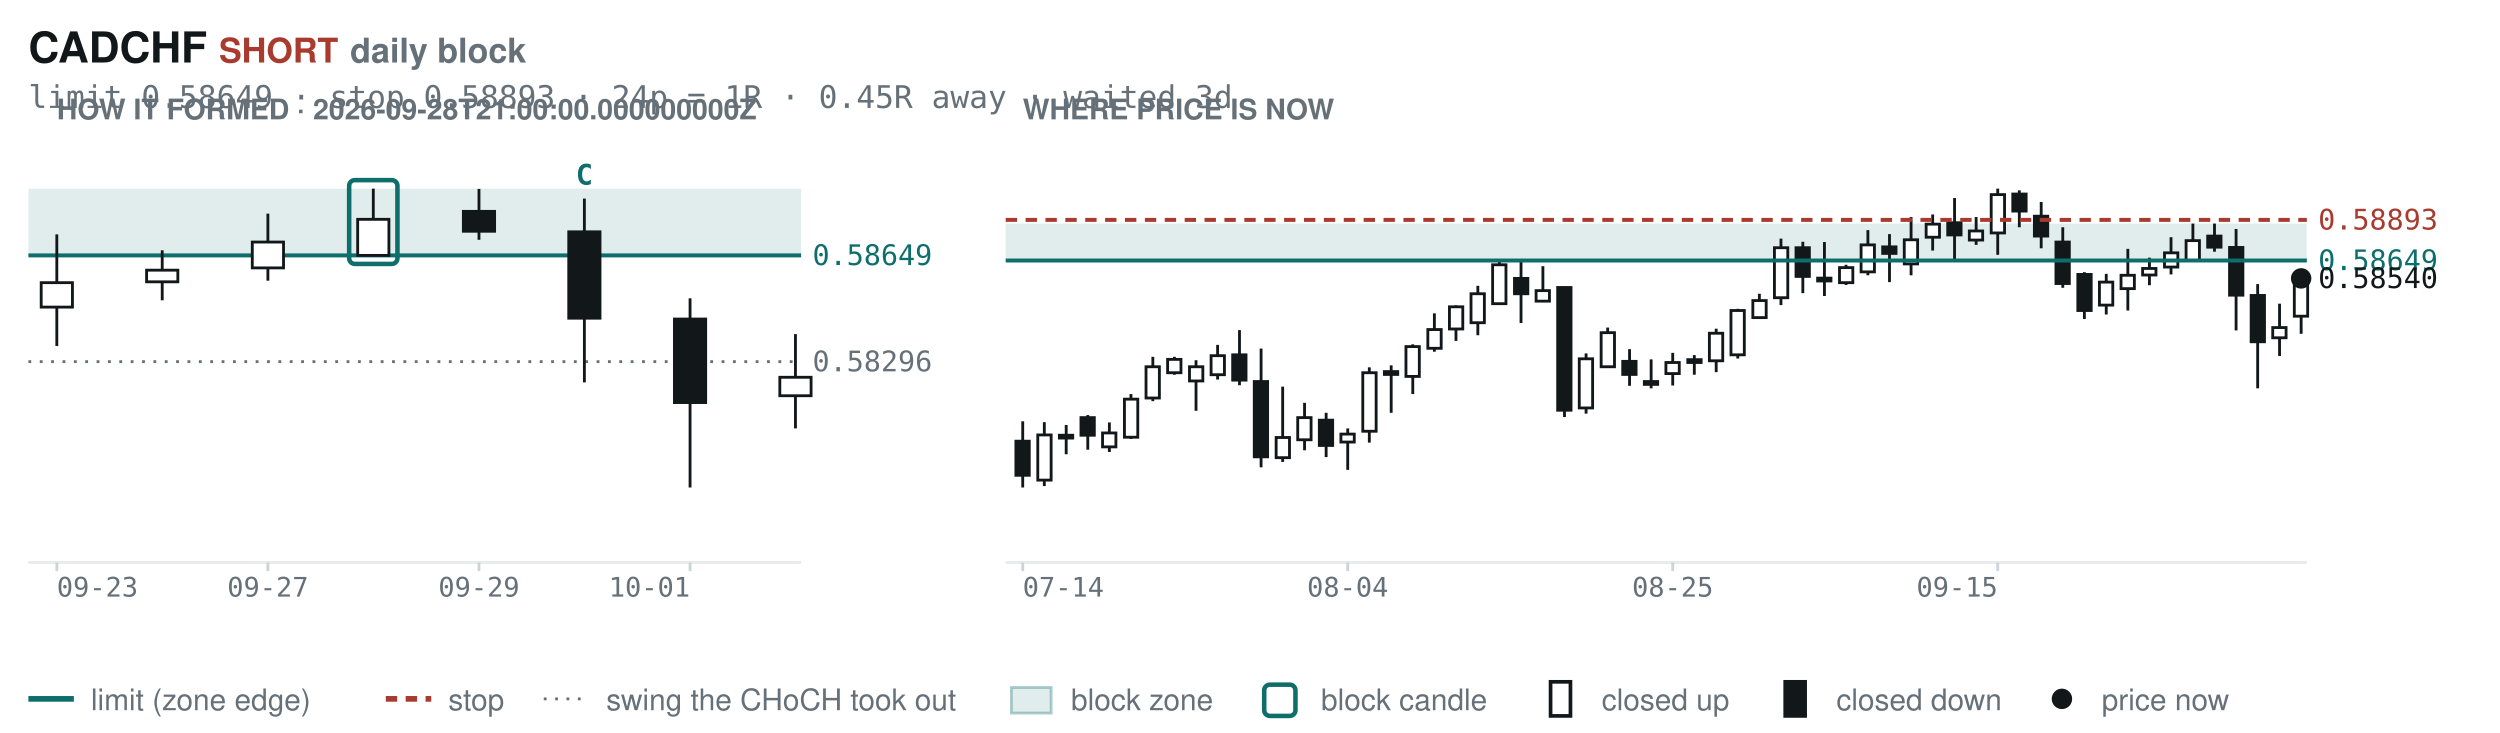
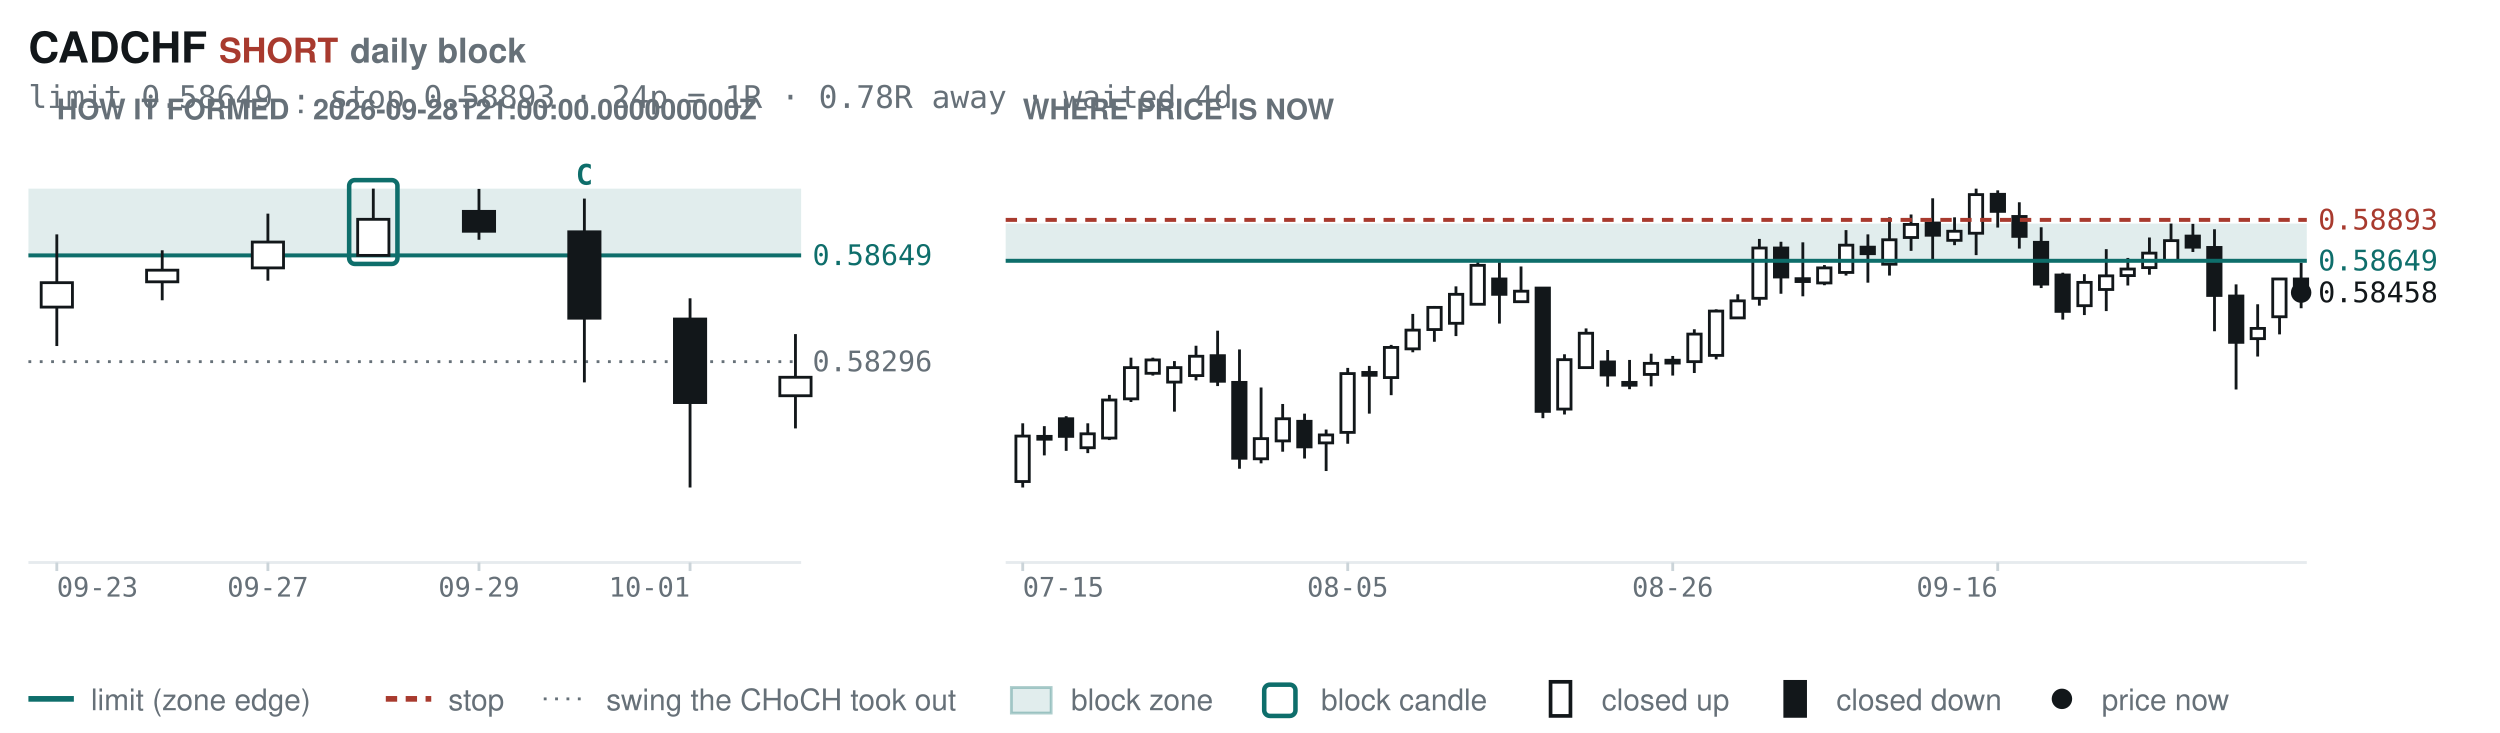
<svg xmlns="http://www.w3.org/2000/svg" viewBox="0 0 880 258" width="880" height="258" role="img" aria-label="CADCHF short order block: the candles that formed it, and where price is now">
  <rect width="880" height="258" fill="#FFFFFF" />
  <text x="10" y="22" fill="#12171A" font-family="system-ui,-apple-system,Segoe UI,Helvetica,Arial,sans-serif" font-size="15" font-weight="700">CADCHF <tspan fill="#A83A2E" font-size="12">SHORT</tspan>
    <tspan fill="#667078" font-size="12">daily block</tspan>
  </text>
-   <text x="10" y="38" fill="#667078" font-family="ui-monospace,SFMono-Regular,Menlo,Consolas,monospace" font-size="11">limit 0.58649 · stop 0.58893 · 24p = 1R · 0.45R away · waited 3d</text>
+   <text x="10" y="38" fill="#667078" font-family="ui-monospace,SFMono-Regular,Menlo,Consolas,monospace" font-size="11">limit 0.58649 · stop 0.58893 · 24p = 1R · 0.78R away · waited 4d</text>
  <text x="20" y="42" fill="#667078" font-family="system-ui,-apple-system,Segoe UI,Helvetica,Arial,sans-serif" font-size="10" font-weight="600">HOW IT FORMED · 2026-09-28T21:00:00.000000000Z</text>
  <text x="360" y="42" fill="#667078" font-family="system-ui,-apple-system,Segoe UI,Helvetica,Arial,sans-serif" font-size="10" font-weight="600">WHERE PRICE IS NOW</text>
  <rect x="10.0" y="66.4" width="272.0" height="23.5" fill="#0E6E6B1F" />
  <line x1="10.0" y1="127.3" x2="282.0" y2="127.3" stroke="#667078" stroke-width="1" stroke-dasharray="1 3" />
  <line x1="10.0" y1="89.9" x2="282.0" y2="89.9" stroke="#0E6E6B" stroke-width="1.4" />
  <line x1="20.0" y1="82.5" x2="20.0" y2="121.8" stroke="#12171A" stroke-width="1" />
  <rect x="14.5" y="99.5" width="11.0" height="8.6" fill="#FFFFFF" stroke="#12171A" stroke-width="1" />
  <line x1="57.1" y1="88.1" x2="57.1" y2="105.7" stroke="#12171A" stroke-width="1" />
  <rect x="51.6" y="95.1" width="11.0" height="4.1" fill="#FFFFFF" stroke="#12171A" stroke-width="1" />
  <line x1="94.3" y1="75.2" x2="94.3" y2="98.8" stroke="#12171A" stroke-width="1" />
  <rect x="88.8" y="85.2" width="11.0" height="9.1" fill="#FFFFFF" stroke="#12171A" stroke-width="1" />
  <line x1="131.4" y1="66.4" x2="131.4" y2="89.9" stroke="#12171A" stroke-width="1" />
  <rect x="125.9" y="77.2" width="11.0" height="12.7" fill="#FFFFFF" stroke="#12171A" stroke-width="1" />
  <line x1="168.6" y1="66.5" x2="168.6" y2="84.4" stroke="#12171A" stroke-width="1" />
  <rect x="163.1" y="74.4" width="11.0" height="7.0" fill="#12171A" stroke="#12171A" stroke-width="1" />
  <line x1="205.7" y1="69.9" x2="205.7" y2="134.6" stroke="#12171A" stroke-width="1" />
  <rect x="200.2" y="81.6" width="11.0" height="30.4" fill="#12171A" stroke="#12171A" stroke-width="1" />
  <line x1="242.9" y1="105.0" x2="242.9" y2="171.6" stroke="#12171A" stroke-width="1" />
  <rect x="237.4" y="112.3" width="11.0" height="29.4" fill="#12171A" stroke="#12171A" stroke-width="1" />
  <line x1="280.0" y1="117.6" x2="280.0" y2="150.8" stroke="#12171A" stroke-width="1" />
  <rect x="274.5" y="132.8" width="11.0" height="6.5" fill="#FFFFFF" stroke="#12171A" stroke-width="1" />
  <rect x="122.9" y="63.4" width="17.0" height="29.5" fill="none" stroke="#0E6E6B" stroke-width="1.6" rx="2" />
  <text x="205.7" y="65" fill="#0E6E6B" text-anchor="middle" font-family="ui-monospace,SFMono-Regular,Menlo,Consolas,monospace" font-size="10" font-weight="700">C</text>
  <line x1="10.0" y1="198.0" x2="282.0" y2="198.0" stroke="#E6EBEE" stroke-width="1" />
  <line x1="20.0" y1="198.0" x2="20.0" y2="201.0" stroke="#CBD4D9" stroke-width="1" />
  <text x="20.0" y="210.0" fill="#667078" text-anchor="start" font-family="ui-monospace,SFMono-Regular,Menlo,Consolas,monospace" font-size="9.5">09-23</text>
  <line x1="94.3" y1="198.0" x2="94.3" y2="201.0" stroke="#CBD4D9" stroke-width="1" />
  <text x="94.3" y="210.0" fill="#667078" text-anchor="middle" font-family="ui-monospace,SFMono-Regular,Menlo,Consolas,monospace" font-size="9.5">09-27</text>
  <line x1="168.6" y1="198.0" x2="168.6" y2="201.0" stroke="#CBD4D9" stroke-width="1" />
  <text x="168.6" y="210.0" fill="#667078" text-anchor="middle" font-family="ui-monospace,SFMono-Regular,Menlo,Consolas,monospace" font-size="9.5">09-29</text>
  <line x1="242.9" y1="198.0" x2="242.9" y2="201.0" stroke="#CBD4D9" stroke-width="1" />
  <text x="242.9" y="210.0" fill="#667078" text-anchor="end" font-family="ui-monospace,SFMono-Regular,Menlo,Consolas,monospace" font-size="9.5">10-01</text>
  <text x="286.0" y="93.3" fill="#0E6E6B" font-family="ui-monospace,SFMono-Regular,Menlo,Consolas,monospace" font-size="10">0.58649</text>
  <text x="286.0" y="130.7" fill="#667078" font-family="ui-monospace,SFMono-Regular,Menlo,Consolas,monospace" font-size="10">0.58296</text>
  <rect x="354.0" y="78.7" width="458.0" height="13.0" fill="#0E6E6B1F" />
-   <line x1="360.0" y1="148.3" x2="360.0" y2="171.6" stroke="#12171A" stroke-width="1" />
-   <rect x="357.6" y="155.3" width="4.7" height="12.0" fill="#12171A" stroke="#12171A" stroke-width="1" />
-   <line x1="367.6" y1="148.6" x2="367.6" y2="171.1" stroke="#12171A" stroke-width="1" />
-   <rect x="365.3" y="153.1" width="4.7" height="15.9" fill="#FFFFFF" stroke="#12171A" stroke-width="1" />
-   <line x1="375.3" y1="149.6" x2="375.3" y2="159.9" stroke="#12171A" stroke-width="1" />
-   <rect x="372.9" y="153.2" width="4.7" height="1.0" fill="#FFFFFF" stroke="#12171A" stroke-width="1" />
-   <line x1="382.9" y1="146.1" x2="382.9" y2="158.3" stroke="#12171A" stroke-width="1" />
-   <rect x="380.5" y="147.0" width="4.7" height="6.2" fill="#12171A" stroke="#12171A" stroke-width="1" />
-   <line x1="390.5" y1="148.7" x2="390.5" y2="159.1" stroke="#12171A" stroke-width="1" />
-   <rect x="388.1" y="152.4" width="4.7" height="4.9" fill="#FFFFFF" stroke="#12171A" stroke-width="1" />
-   <line x1="398.1" y1="138.7" x2="398.1" y2="154.5" stroke="#12171A" stroke-width="1" />
-   <rect x="395.8" y="140.5" width="4.7" height="13.4" fill="#FFFFFF" stroke="#12171A" stroke-width="1" />
-   <line x1="405.8" y1="125.6" x2="405.8" y2="141.2" stroke="#12171A" stroke-width="1" />
-   <rect x="403.4" y="129.1" width="4.7" height="11.0" fill="#FFFFFF" stroke="#12171A" stroke-width="1" />
-   <line x1="413.4" y1="125.6" x2="413.4" y2="131.9" stroke="#12171A" stroke-width="1" />
-   <rect x="411.0" y="126.5" width="4.7" height="4.7" fill="#FFFFFF" stroke="#12171A" stroke-width="1" />
-   <line x1="421.0" y1="126.8" x2="421.0" y2="144.6" stroke="#12171A" stroke-width="1" />
-   <rect x="418.7" y="129.1" width="4.7" height="5.0" fill="#FFFFFF" stroke="#12171A" stroke-width="1" />
-   <line x1="428.6" y1="121.4" x2="428.6" y2="133.6" stroke="#12171A" stroke-width="1" />
-   <rect x="426.3" y="125.2" width="4.7" height="6.7" fill="#FFFFFF" stroke="#12171A" stroke-width="1" />
-   <line x1="436.3" y1="116.2" x2="436.3" y2="135.6" stroke="#12171A" stroke-width="1" />
-   <rect x="433.9" y="124.9" width="4.7" height="8.9" fill="#12171A" stroke="#12171A" stroke-width="1" />
-   <line x1="443.9" y1="122.7" x2="443.9" y2="164.5" stroke="#12171A" stroke-width="1" />
-   <rect x="441.5" y="134.3" width="4.7" height="26.5" fill="#12171A" stroke="#12171A" stroke-width="1" />
-   <line x1="451.5" y1="136.1" x2="451.5" y2="162.6" stroke="#12171A" stroke-width="1" />
-   <rect x="449.2" y="154.0" width="4.7" height="7.1" fill="#FFFFFF" stroke="#12171A" stroke-width="1" />
-   <line x1="459.2" y1="141.8" x2="459.2" y2="158.5" stroke="#12171A" stroke-width="1" />
-   <rect x="456.8" y="147.0" width="4.7" height="7.8" fill="#FFFFFF" stroke="#12171A" stroke-width="1" />
-   <line x1="466.8" y1="145.3" x2="466.8" y2="160.9" stroke="#12171A" stroke-width="1" />
-   <rect x="464.4" y="147.9" width="4.7" height="8.9" fill="#12171A" stroke="#12171A" stroke-width="1" />
-   <line x1="474.4" y1="150.8" x2="474.4" y2="165.4" stroke="#12171A" stroke-width="1" />
-   <rect x="472.0" y="152.8" width="4.7" height="2.8" fill="#FFFFFF" stroke="#12171A" stroke-width="1" />
-   <line x1="482.0" y1="129.3" x2="482.0" y2="155.8" stroke="#12171A" stroke-width="1" />
-   <rect x="479.7" y="131.2" width="4.7" height="20.6" fill="#FFFFFF" stroke="#12171A" stroke-width="1" />
-   <line x1="489.7" y1="128.6" x2="489.7" y2="145.3" stroke="#12171A" stroke-width="1" />
-   <rect x="487.3" y="130.8" width="4.7" height="1.0" fill="#12171A" stroke="#12171A" stroke-width="1" />
-   <line x1="497.3" y1="121.2" x2="497.3" y2="138.7" stroke="#12171A" stroke-width="1" />
-   <rect x="494.9" y="122.0" width="4.7" height="10.5" fill="#FFFFFF" stroke="#12171A" stroke-width="1" />
-   <line x1="504.9" y1="110.3" x2="504.9" y2="123.8" stroke="#12171A" stroke-width="1" />
-   <rect x="502.6" y="116.0" width="4.7" height="6.6" fill="#FFFFFF" stroke="#12171A" stroke-width="1" />
-   <line x1="512.5" y1="107.5" x2="512.5" y2="120.0" stroke="#12171A" stroke-width="1" />
-   <rect x="510.2" y="108.0" width="4.7" height="7.8" fill="#FFFFFF" stroke="#12171A" stroke-width="1" />
-   <line x1="520.2" y1="100.6" x2="520.2" y2="118.0" stroke="#12171A" stroke-width="1" />
-   <rect x="517.8" y="103.4" width="4.7" height="10.2" fill="#FFFFFF" stroke="#12171A" stroke-width="1" />
-   <line x1="527.8" y1="91.9" x2="527.8" y2="106.9" stroke="#12171A" stroke-width="1" />
-   <rect x="525.4" y="93.2" width="4.7" height="13.7" fill="#FFFFFF" stroke="#12171A" stroke-width="1" />
-   <line x1="535.4" y1="92.2" x2="535.4" y2="113.7" stroke="#12171A" stroke-width="1" />
-   <rect x="533.1" y="98.0" width="4.7" height="5.4" fill="#12171A" stroke="#12171A" stroke-width="1" />
-   <line x1="543.1" y1="93.7" x2="543.1" y2="106.2" stroke="#12171A" stroke-width="1" />
-   <rect x="540.7" y="102.3" width="4.7" height="3.7" fill="#FFFFFF" stroke="#12171A" stroke-width="1" />
-   <line x1="550.7" y1="101.0" x2="550.7" y2="146.8" stroke="#12171A" stroke-width="1" />
-   <rect x="548.3" y="101.2" width="4.7" height="43.2" fill="#12171A" stroke="#12171A" stroke-width="1" />
-   <line x1="558.3" y1="124.4" x2="558.3" y2="145.6" stroke="#12171A" stroke-width="1" />
-   <rect x="555.9" y="126.3" width="4.7" height="17.3" fill="#FFFFFF" stroke="#12171A" stroke-width="1" />
-   <line x1="565.9" y1="115.3" x2="565.9" y2="129.1" stroke="#12171A" stroke-width="1" />
-   <rect x="563.6" y="117.1" width="4.7" height="12.0" fill="#FFFFFF" stroke="#12171A" stroke-width="1" />
-   <line x1="573.6" y1="122.9" x2="573.6" y2="135.8" stroke="#12171A" stroke-width="1" />
-   <rect x="571.2" y="127.2" width="4.7" height="4.6" fill="#12171A" stroke="#12171A" stroke-width="1" />
-   <line x1="581.2" y1="126.5" x2="581.2" y2="136.7" stroke="#12171A" stroke-width="1" />
-   <rect x="578.8" y="134.3" width="4.7" height="1.0" fill="#12171A" stroke="#12171A" stroke-width="1" />
-   <line x1="588.8" y1="124.2" x2="588.8" y2="135.7" stroke="#12171A" stroke-width="1" />
-   <rect x="586.4" y="127.6" width="4.7" height="3.9" fill="#FFFFFF" stroke="#12171A" stroke-width="1" />
-   <line x1="596.4" y1="125.0" x2="596.4" y2="131.9" stroke="#12171A" stroke-width="1" />
-   <rect x="594.1" y="126.6" width="4.7" height="1.0" fill="#12171A" stroke="#12171A" stroke-width="1" />
-   <line x1="604.1" y1="115.7" x2="604.1" y2="131.0" stroke="#12171A" stroke-width="1" />
-   <rect x="601.7" y="117.3" width="4.7" height="9.7" fill="#FFFFFF" stroke="#12171A" stroke-width="1" />
-   <line x1="611.7" y1="108.7" x2="611.7" y2="126.2" stroke="#12171A" stroke-width="1" />
-   <rect x="609.3" y="109.3" width="4.7" height="15.6" fill="#FFFFFF" stroke="#12171A" stroke-width="1" />
-   <line x1="619.3" y1="103.4" x2="619.3" y2="112.0" stroke="#12171A" stroke-width="1" />
-   <rect x="617.0" y="105.8" width="4.7" height="6.0" fill="#FFFFFF" stroke="#12171A" stroke-width="1" />
-   <line x1="626.9" y1="84.0" x2="626.9" y2="107.4" stroke="#12171A" stroke-width="1" />
-   <rect x="624.6" y="87.2" width="4.7" height="17.6" fill="#FFFFFF" stroke="#12171A" stroke-width="1" />
-   <line x1="634.6" y1="85.1" x2="634.6" y2="103.2" stroke="#12171A" stroke-width="1" />
-   <rect x="632.2" y="87.2" width="4.7" height="10.1" fill="#12171A" stroke="#12171A" stroke-width="1" />
-   <line x1="642.2" y1="85.2" x2="642.2" y2="104.2" stroke="#12171A" stroke-width="1" />
-   <rect x="639.8" y="97.9" width="4.7" height="1.0" fill="#FFFFFF" stroke="#12171A" stroke-width="1" />
-   <line x1="649.8" y1="93.2" x2="649.8" y2="100.3" stroke="#12171A" stroke-width="1" />
-   <rect x="647.5" y="94.2" width="4.7" height="5.3" fill="#FFFFFF" stroke="#12171A" stroke-width="1" />
-   <line x1="657.5" y1="81.0" x2="657.5" y2="96.9" stroke="#12171A" stroke-width="1" />
-   <rect x="655.1" y="86.2" width="4.7" height="9.5" fill="#FFFFFF" stroke="#12171A" stroke-width="1" />
-   <line x1="665.1" y1="82.4" x2="665.1" y2="99.3" stroke="#12171A" stroke-width="1" />
-   <rect x="662.7" y="86.9" width="4.7" height="2.3" fill="#12171A" stroke="#12171A" stroke-width="1" />
-   <line x1="672.7" y1="76.4" x2="672.7" y2="96.9" stroke="#12171A" stroke-width="1" />
-   <rect x="670.3" y="84.4" width="4.7" height="8.5" fill="#FFFFFF" stroke="#12171A" stroke-width="1" />
-   <line x1="680.3" y1="75.5" x2="680.3" y2="88.2" stroke="#12171A" stroke-width="1" />
-   <rect x="678.0" y="78.9" width="4.7" height="4.6" fill="#FFFFFF" stroke="#12171A" stroke-width="1" />
-   <line x1="688.0" y1="69.7" x2="688.0" y2="91.9" stroke="#12171A" stroke-width="1" />
-   <rect x="685.6" y="78.4" width="4.7" height="4.3" fill="#12171A" stroke="#12171A" stroke-width="1" />
-   <line x1="695.6" y1="76.4" x2="695.6" y2="86.2" stroke="#12171A" stroke-width="1" />
-   <rect x="693.2" y="81.3" width="4.7" height="3.2" fill="#FFFFFF" stroke="#12171A" stroke-width="1" />
-   <line x1="703.2" y1="66.4" x2="703.2" y2="89.7" stroke="#12171A" stroke-width="1" />
-   <rect x="700.9" y="68.5" width="4.7" height="13.5" fill="#FFFFFF" stroke="#12171A" stroke-width="1" />
-   <line x1="710.8" y1="67.0" x2="710.8" y2="80.0" stroke="#12171A" stroke-width="1" />
-   <rect x="708.5" y="68.3" width="4.7" height="6.0" fill="#12171A" stroke="#12171A" stroke-width="1" />
-   <line x1="718.5" y1="71.1" x2="718.5" y2="87.4" stroke="#12171A" stroke-width="1" />
-   <rect x="716.1" y="76.1" width="4.7" height="7.0" fill="#12171A" stroke="#12171A" stroke-width="1" />
-   <line x1="726.1" y1="80.0" x2="726.1" y2="101.3" stroke="#12171A" stroke-width="1" />
-   <rect x="723.7" y="85.2" width="4.7" height="14.6" fill="#12171A" stroke="#12171A" stroke-width="1" />
-   <line x1="733.7" y1="95.8" x2="733.7" y2="112.3" stroke="#12171A" stroke-width="1" />
-   <rect x="731.4" y="96.6" width="4.7" height="12.7" fill="#12171A" stroke="#12171A" stroke-width="1" />
-   <line x1="741.4" y1="96.4" x2="741.4" y2="110.7" stroke="#12171A" stroke-width="1" />
-   <rect x="739.0" y="99.3" width="4.7" height="8.1" fill="#FFFFFF" stroke="#12171A" stroke-width="1" />
-   <line x1="749.0" y1="87.6" x2="749.0" y2="109.3" stroke="#12171A" stroke-width="1" />
-   <rect x="746.6" y="96.9" width="4.7" height="4.7" fill="#FFFFFF" stroke="#12171A" stroke-width="1" />
-   <line x1="756.6" y1="90.7" x2="756.6" y2="100.4" stroke="#12171A" stroke-width="1" />
-   <rect x="754.2" y="94.5" width="4.7" height="2.3" fill="#FFFFFF" stroke="#12171A" stroke-width="1" />
-   <line x1="764.2" y1="83.5" x2="764.2" y2="96.6" stroke="#12171A" stroke-width="1" />
-   <rect x="761.9" y="89.0" width="4.7" height="5.0" fill="#FFFFFF" stroke="#12171A" stroke-width="1" />
-   <line x1="771.9" y1="78.7" x2="771.9" y2="91.7" stroke="#12171A" stroke-width="1" />
-   <rect x="769.5" y="84.7" width="4.7" height="7.0" fill="#FFFFFF" stroke="#12171A" stroke-width="1" />
-   <line x1="779.5" y1="78.7" x2="779.5" y2="88.6" stroke="#12171A" stroke-width="1" />
-   <rect x="777.1" y="83.1" width="4.7" height="3.9" fill="#12171A" stroke="#12171A" stroke-width="1" />
-   <line x1="787.1" y1="80.6" x2="787.1" y2="116.3" stroke="#12171A" stroke-width="1" />
-   <rect x="784.8" y="87.1" width="4.7" height="16.8" fill="#12171A" stroke="#12171A" stroke-width="1" />
-   <line x1="794.7" y1="100.0" x2="794.7" y2="136.7" stroke="#12171A" stroke-width="1" />
-   <rect x="792.4" y="104.0" width="4.7" height="16.3" fill="#12171A" stroke="#12171A" stroke-width="1" />
-   <line x1="802.4" y1="106.9" x2="802.4" y2="125.3" stroke="#12171A" stroke-width="1" />
-   <rect x="800.0" y="115.3" width="4.7" height="3.6" fill="#FFFFFF" stroke="#12171A" stroke-width="1" />
-   <line x1="810.0" y1="97.9" x2="810.0" y2="117.5" stroke="#12171A" stroke-width="1" />
-   <rect x="807.6" y="98.0" width="4.7" height="13.3" fill="#FFFFFF" stroke="#12171A" stroke-width="1" />
-   <line x1="354.0" y1="91.7" x2="812.0" y2="91.7" stroke="#0E6E6B" stroke-width="1.4" />
+   <line x1="360.0" y1="149.0" x2="360.0" y2="171.6" stroke="#12171A" stroke-width="1" />
+   <rect x="357.6" y="153.5" width="4.7" height="16.0" fill="#FFFFFF" stroke="#12171A" stroke-width="1" />
+   <line x1="367.6" y1="150.0" x2="367.6" y2="160.3" stroke="#12171A" stroke-width="1" />
+   <rect x="365.3" y="153.6" width="4.7" height="1.0" fill="#FFFFFF" stroke="#12171A" stroke-width="1" />
+   <line x1="375.3" y1="146.5" x2="375.3" y2="158.7" stroke="#12171A" stroke-width="1" />
+   <rect x="372.9" y="147.4" width="4.7" height="6.2" fill="#12171A" stroke="#12171A" stroke-width="1" />
+   <line x1="382.9" y1="149.0" x2="382.9" y2="159.5" stroke="#12171A" stroke-width="1" />
+   <rect x="380.5" y="152.7" width="4.7" height="4.9" fill="#FFFFFF" stroke="#12171A" stroke-width="1" />
+   <line x1="390.5" y1="139.0" x2="390.5" y2="154.9" stroke="#12171A" stroke-width="1" />
+   <rect x="388.1" y="140.8" width="4.7" height="13.4" fill="#FFFFFF" stroke="#12171A" stroke-width="1" />
+   <line x1="398.1" y1="125.9" x2="398.1" y2="141.5" stroke="#12171A" stroke-width="1" />
+   <rect x="395.8" y="129.4" width="4.7" height="11.0" fill="#FFFFFF" stroke="#12171A" stroke-width="1" />
+   <line x1="405.8" y1="125.9" x2="405.8" y2="132.2" stroke="#12171A" stroke-width="1" />
+   <rect x="403.4" y="126.7" width="4.7" height="4.7" fill="#FFFFFF" stroke="#12171A" stroke-width="1" />
+   <line x1="413.4" y1="127.1" x2="413.4" y2="144.9" stroke="#12171A" stroke-width="1" />
+   <rect x="411.0" y="129.4" width="4.7" height="5.1" fill="#FFFFFF" stroke="#12171A" stroke-width="1" />
+   <line x1="421.0" y1="121.7" x2="421.0" y2="133.9" stroke="#12171A" stroke-width="1" />
+   <rect x="418.7" y="125.4" width="4.7" height="6.8" fill="#FFFFFF" stroke="#12171A" stroke-width="1" />
+   <line x1="428.6" y1="116.4" x2="428.6" y2="135.9" stroke="#12171A" stroke-width="1" />
+   <rect x="426.3" y="125.2" width="4.7" height="9.0" fill="#12171A" stroke="#12171A" stroke-width="1" />
+   <line x1="436.3" y1="123.0" x2="436.3" y2="165.0" stroke="#12171A" stroke-width="1" />
+   <rect x="433.9" y="134.6" width="4.7" height="26.7" fill="#12171A" stroke="#12171A" stroke-width="1" />
+   <line x1="443.9" y1="136.4" x2="443.9" y2="163.1" stroke="#12171A" stroke-width="1" />
+   <rect x="441.5" y="154.4" width="4.7" height="7.1" fill="#FFFFFF" stroke="#12171A" stroke-width="1" />
+   <line x1="451.5" y1="142.2" x2="451.5" y2="159.0" stroke="#12171A" stroke-width="1" />
+   <rect x="449.2" y="147.4" width="4.7" height="7.8" fill="#FFFFFF" stroke="#12171A" stroke-width="1" />
+   <line x1="459.2" y1="145.6" x2="459.2" y2="161.4" stroke="#12171A" stroke-width="1" />
+   <rect x="456.8" y="148.3" width="4.7" height="9.0" fill="#12171A" stroke="#12171A" stroke-width="1" />
+   <line x1="466.8" y1="151.2" x2="466.8" y2="165.8" stroke="#12171A" stroke-width="1" />
+   <rect x="464.4" y="153.1" width="4.7" height="2.8" fill="#FFFFFF" stroke="#12171A" stroke-width="1" />
+   <line x1="474.4" y1="129.5" x2="474.4" y2="156.2" stroke="#12171A" stroke-width="1" />
+   <rect x="472.0" y="131.5" width="4.7" height="20.7" fill="#FFFFFF" stroke="#12171A" stroke-width="1" />
+   <line x1="482.0" y1="128.8" x2="482.0" y2="145.6" stroke="#12171A" stroke-width="1" />
+   <rect x="479.7" y="131.1" width="4.7" height="1.0" fill="#12171A" stroke="#12171A" stroke-width="1" />
+   <line x1="489.7" y1="121.4" x2="489.7" y2="139.1" stroke="#12171A" stroke-width="1" />
+   <rect x="487.3" y="122.3" width="4.7" height="10.6" fill="#FFFFFF" stroke="#12171A" stroke-width="1" />
+   <line x1="497.3" y1="110.5" x2="497.3" y2="124.0" stroke="#12171A" stroke-width="1" />
+   <rect x="494.9" y="116.2" width="4.7" height="6.6" fill="#FFFFFF" stroke="#12171A" stroke-width="1" />
+   <line x1="504.9" y1="107.7" x2="504.9" y2="120.3" stroke="#12171A" stroke-width="1" />
+   <rect x="502.6" y="108.2" width="4.7" height="7.8" fill="#FFFFFF" stroke="#12171A" stroke-width="1" />
+   <line x1="512.5" y1="100.8" x2="512.5" y2="118.3" stroke="#12171A" stroke-width="1" />
+   <rect x="510.2" y="103.6" width="4.7" height="10.2" fill="#FFFFFF" stroke="#12171A" stroke-width="1" />
+   <line x1="520.2" y1="92.0" x2="520.2" y2="107.1" stroke="#12171A" stroke-width="1" />
+   <rect x="517.8" y="93.4" width="4.7" height="13.7" fill="#FFFFFF" stroke="#12171A" stroke-width="1" />
+   <line x1="527.8" y1="92.3" x2="527.8" y2="113.9" stroke="#12171A" stroke-width="1" />
+   <rect x="525.4" y="98.2" width="4.7" height="5.4" fill="#12171A" stroke="#12171A" stroke-width="1" />
+   <line x1="535.4" y1="93.8" x2="535.4" y2="106.3" stroke="#12171A" stroke-width="1" />
+   <rect x="533.1" y="102.5" width="4.7" height="3.7" fill="#FFFFFF" stroke="#12171A" stroke-width="1" />
+   <line x1="543.1" y1="101.1" x2="543.1" y2="147.2" stroke="#12171A" stroke-width="1" />
+   <rect x="540.7" y="101.4" width="4.7" height="43.4" fill="#12171A" stroke="#12171A" stroke-width="1" />
+   <line x1="550.7" y1="124.7" x2="550.7" y2="145.9" stroke="#12171A" stroke-width="1" />
+   <rect x="548.3" y="126.6" width="4.7" height="17.4" fill="#FFFFFF" stroke="#12171A" stroke-width="1" />
+   <line x1="558.3" y1="115.6" x2="558.3" y2="129.4" stroke="#12171A" stroke-width="1" />
+   <rect x="555.9" y="117.3" width="4.7" height="12.1" fill="#FFFFFF" stroke="#12171A" stroke-width="1" />
+   <line x1="565.9" y1="123.2" x2="565.9" y2="136.1" stroke="#12171A" stroke-width="1" />
+   <rect x="563.6" y="127.4" width="4.7" height="4.6" fill="#12171A" stroke="#12171A" stroke-width="1" />
+   <line x1="573.6" y1="126.7" x2="573.6" y2="137.0" stroke="#12171A" stroke-width="1" />
+   <rect x="571.2" y="134.6" width="4.7" height="1.0" fill="#12171A" stroke="#12171A" stroke-width="1" />
+   <line x1="581.2" y1="124.5" x2="581.2" y2="136.0" stroke="#12171A" stroke-width="1" />
+   <rect x="578.8" y="127.9" width="4.7" height="3.9" fill="#FFFFFF" stroke="#12171A" stroke-width="1" />
+   <line x1="588.8" y1="125.3" x2="588.8" y2="132.2" stroke="#12171A" stroke-width="1" />
+   <rect x="586.4" y="126.8" width="4.7" height="1.0" fill="#12171A" stroke="#12171A" stroke-width="1" />
+   <line x1="596.4" y1="115.9" x2="596.4" y2="131.3" stroke="#12171A" stroke-width="1" />
+   <rect x="594.1" y="117.6" width="4.7" height="9.7" fill="#FFFFFF" stroke="#12171A" stroke-width="1" />
+   <line x1="604.1" y1="108.9" x2="604.1" y2="126.5" stroke="#12171A" stroke-width="1" />
+   <rect x="601.7" y="109.5" width="4.7" height="15.6" fill="#FFFFFF" stroke="#12171A" stroke-width="1" />
+   <line x1="611.7" y1="103.6" x2="611.7" y2="112.2" stroke="#12171A" stroke-width="1" />
+   <rect x="609.3" y="105.9" width="4.7" height="6.0" fill="#FFFFFF" stroke="#12171A" stroke-width="1" />
+   <line x1="619.3" y1="84.1" x2="619.3" y2="107.6" stroke="#12171A" stroke-width="1" />
+   <rect x="617.0" y="87.3" width="4.7" height="17.7" fill="#FFFFFF" stroke="#12171A" stroke-width="1" />
+   <line x1="626.9" y1="85.1" x2="626.9" y2="103.4" stroke="#12171A" stroke-width="1" />
+   <rect x="624.6" y="87.3" width="4.7" height="10.2" fill="#12171A" stroke="#12171A" stroke-width="1" />
+   <line x1="634.6" y1="85.3" x2="634.6" y2="104.3" stroke="#12171A" stroke-width="1" />
+   <rect x="632.2" y="98.1" width="4.7" height="1.0" fill="#FFFFFF" stroke="#12171A" stroke-width="1" />
+   <line x1="642.2" y1="93.3" x2="642.2" y2="100.4" stroke="#12171A" stroke-width="1" />
+   <rect x="639.8" y="94.3" width="4.7" height="5.3" fill="#FFFFFF" stroke="#12171A" stroke-width="1" />
+   <line x1="649.8" y1="81.0" x2="649.8" y2="97.0" stroke="#12171A" stroke-width="1" />
+   <rect x="647.5" y="86.3" width="4.7" height="9.6" fill="#FFFFFF" stroke="#12171A" stroke-width="1" />
+   <line x1="657.5" y1="82.5" x2="657.5" y2="99.5" stroke="#12171A" stroke-width="1" />
+   <rect x="655.1" y="87.0" width="4.7" height="2.3" fill="#12171A" stroke="#12171A" stroke-width="1" />
+   <line x1="665.1" y1="76.5" x2="665.1" y2="97.0" stroke="#12171A" stroke-width="1" />
+   <rect x="662.7" y="84.4" width="4.7" height="8.6" fill="#FFFFFF" stroke="#12171A" stroke-width="1" />
+   <line x1="672.7" y1="75.5" x2="672.7" y2="88.3" stroke="#12171A" stroke-width="1" />
+   <rect x="670.3" y="79.0" width="4.7" height="4.6" fill="#FFFFFF" stroke="#12171A" stroke-width="1" />
+   <line x1="680.3" y1="69.8" x2="680.3" y2="92.0" stroke="#12171A" stroke-width="1" />
+   <rect x="678.0" y="78.5" width="4.7" height="4.3" fill="#12171A" stroke="#12171A" stroke-width="1" />
+   <line x1="688.0" y1="76.5" x2="688.0" y2="86.3" stroke="#12171A" stroke-width="1" />
+   <rect x="685.6" y="81.4" width="4.7" height="3.2" fill="#FFFFFF" stroke="#12171A" stroke-width="1" />
+   <line x1="695.6" y1="66.4" x2="695.6" y2="89.8" stroke="#12171A" stroke-width="1" />
+   <rect x="693.2" y="68.5" width="4.7" height="13.6" fill="#FFFFFF" stroke="#12171A" stroke-width="1" />
+   <line x1="703.2" y1="67.0" x2="703.2" y2="80.1" stroke="#12171A" stroke-width="1" />
+   <rect x="700.9" y="68.4" width="4.7" height="6.0" fill="#12171A" stroke="#12171A" stroke-width="1" />
+   <line x1="710.8" y1="71.2" x2="710.8" y2="87.5" stroke="#12171A" stroke-width="1" />
+   <rect x="708.5" y="76.2" width="4.7" height="7.0" fill="#12171A" stroke="#12171A" stroke-width="1" />
+   <line x1="718.5" y1="80.0" x2="718.5" y2="101.4" stroke="#12171A" stroke-width="1" />
+   <rect x="716.1" y="85.3" width="4.7" height="14.7" fill="#12171A" stroke="#12171A" stroke-width="1" />
+   <line x1="726.1" y1="96.0" x2="726.1" y2="112.5" stroke="#12171A" stroke-width="1" />
+   <rect x="723.7" y="96.8" width="4.7" height="12.8" fill="#12171A" stroke="#12171A" stroke-width="1" />
+   <line x1="733.7" y1="96.5" x2="733.7" y2="110.9" stroke="#12171A" stroke-width="1" />
+   <rect x="731.4" y="99.4" width="4.7" height="8.2" fill="#FFFFFF" stroke="#12171A" stroke-width="1" />
+   <line x1="741.4" y1="87.7" x2="741.4" y2="109.5" stroke="#12171A" stroke-width="1" />
+   <rect x="739.0" y="97.1" width="4.7" height="4.8" fill="#FFFFFF" stroke="#12171A" stroke-width="1" />
+   <line x1="749.0" y1="90.8" x2="749.0" y2="100.5" stroke="#12171A" stroke-width="1" />
+   <rect x="746.6" y="94.7" width="4.7" height="2.3" fill="#FFFFFF" stroke="#12171A" stroke-width="1" />
+   <line x1="756.6" y1="83.6" x2="756.6" y2="96.7" stroke="#12171A" stroke-width="1" />
+   <rect x="754.2" y="89.1" width="4.7" height="5.1" fill="#FFFFFF" stroke="#12171A" stroke-width="1" />
+   <line x1="764.2" y1="78.7" x2="764.2" y2="91.8" stroke="#12171A" stroke-width="1" />
+   <rect x="761.9" y="84.7" width="4.7" height="7.0" fill="#FFFFFF" stroke="#12171A" stroke-width="1" />
+   <line x1="771.9" y1="78.8" x2="771.9" y2="88.7" stroke="#12171A" stroke-width="1" />
+   <rect x="769.5" y="83.1" width="4.7" height="3.9" fill="#12171A" stroke="#12171A" stroke-width="1" />
+   <line x1="779.5" y1="80.7" x2="779.5" y2="116.6" stroke="#12171A" stroke-width="1" />
+   <rect x="777.1" y="87.1" width="4.7" height="16.9" fill="#12171A" stroke="#12171A" stroke-width="1" />
+   <line x1="787.1" y1="100.1" x2="787.1" y2="137.1" stroke="#12171A" stroke-width="1" />
+   <rect x="784.8" y="104.2" width="4.7" height="16.3" fill="#12171A" stroke="#12171A" stroke-width="1" />
+   <line x1="794.7" y1="107.1" x2="794.7" y2="125.5" stroke="#12171A" stroke-width="1" />
+   <rect x="792.4" y="115.6" width="4.7" height="3.6" fill="#FFFFFF" stroke="#12171A" stroke-width="1" />
+   <line x1="802.4" y1="98.0" x2="802.4" y2="117.7" stroke="#12171A" stroke-width="1" />
+   <rect x="800.0" y="98.2" width="4.7" height="13.3" fill="#FFFFFF" stroke="#12171A" stroke-width="1" />
+   <line x1="810.0" y1="92.5" x2="810.0" y2="108.5" stroke="#12171A" stroke-width="1" />
+   <rect x="807.6" y="98.2" width="4.7" height="4.8" fill="#12171A" stroke="#12171A" stroke-width="1" />
+   <line x1="354.0" y1="91.8" x2="812.0" y2="91.8" stroke="#0E6E6B" stroke-width="1.4" />
  <line x1="354.0" y1="77.4" x2="812.0" y2="77.4" stroke="#A83A2E" stroke-width="1.4" stroke-dasharray="4 3" />
-   <circle cx="810.0" cy="98.0" r="3.6" fill="#12171A" />
+   <circle cx="810.0" cy="103.0" r="3.6" fill="#12171A" />
  <line x1="354.0" y1="198.0" x2="812.0" y2="198.0" stroke="#E6EBEE" stroke-width="1" />
  <line x1="360.0" y1="198.0" x2="360.0" y2="201.0" stroke="#CBD4D9" stroke-width="1" />
-   <text x="360.0" y="210.0" fill="#667078" text-anchor="start" font-family="ui-monospace,SFMono-Regular,Menlo,Consolas,monospace" font-size="9.5">07-14</text>
+   <text x="360.0" y="210.0" fill="#667078" text-anchor="start" font-family="ui-monospace,SFMono-Regular,Menlo,Consolas,monospace" font-size="9.5">07-15</text>
  <line x1="474.4" y1="198.0" x2="474.4" y2="201.0" stroke="#CBD4D9" stroke-width="1" />
-   <text x="474.4" y="210.0" fill="#667078" text-anchor="middle" font-family="ui-monospace,SFMono-Regular,Menlo,Consolas,monospace" font-size="9.5">08-04</text>
+   <text x="474.4" y="210.0" fill="#667078" text-anchor="middle" font-family="ui-monospace,SFMono-Regular,Menlo,Consolas,monospace" font-size="9.5">08-05</text>
  <line x1="588.8" y1="198.0" x2="588.8" y2="201.0" stroke="#CBD4D9" stroke-width="1" />
-   <text x="588.8" y="210.0" fill="#667078" text-anchor="middle" font-family="ui-monospace,SFMono-Regular,Menlo,Consolas,monospace" font-size="9.5">08-25</text>
+   <text x="588.8" y="210.0" fill="#667078" text-anchor="middle" font-family="ui-monospace,SFMono-Regular,Menlo,Consolas,monospace" font-size="9.5">08-26</text>
  <line x1="703.2" y1="198.0" x2="703.2" y2="201.0" stroke="#CBD4D9" stroke-width="1" />
-   <text x="703.2" y="210.0" fill="#667078" text-anchor="end" font-family="ui-monospace,SFMono-Regular,Menlo,Consolas,monospace" font-size="9.5">09-15</text>
-   <text x="816.0" y="95.1" fill="#0E6E6B" font-family="ui-monospace,SFMono-Regular,Menlo,Consolas,monospace" font-size="10">0.58649</text>
+   <text x="703.2" y="210.0" fill="#667078" text-anchor="end" font-family="ui-monospace,SFMono-Regular,Menlo,Consolas,monospace" font-size="9.5">09-16</text>
+   <text x="816.0" y="95.2" fill="#0E6E6B" font-family="ui-monospace,SFMono-Regular,Menlo,Consolas,monospace" font-size="10">0.58649</text>
  <text x="816.0" y="80.8" fill="#A83A2E" font-family="ui-monospace,SFMono-Regular,Menlo,Consolas,monospace" font-size="10">0.58893</text>
-   <text x="816.0" y="101.4" fill="#12171A" font-family="ui-monospace,SFMono-Regular,Menlo,Consolas,monospace" font-size="10">0.58540</text>
+   <text x="816.0" y="106.4" fill="#12171A" font-family="ui-monospace,SFMono-Regular,Menlo,Consolas,monospace" font-size="10">0.58458</text>
  <g transform="translate(10.0,242)">
    <line x1="0" y1="4" x2="16" y2="4" stroke="#0E6E6B" stroke-width="2" />
    <text x="22" y="8" fill="#667078" font-family="system-ui,-apple-system,Segoe UI,Helvetica,Arial,sans-serif" font-size="10.5">limit (zone edge)</text>
  </g>
  <g transform="translate(135.8,242)">
    <line x1="0" y1="4" x2="16" y2="4" stroke="#A83A2E" stroke-width="2" stroke-dasharray="4 3" />
    <text x="22" y="8" fill="#667078" font-family="system-ui,-apple-system,Segoe UI,Helvetica,Arial,sans-serif" font-size="10.5">stop</text>
  </g>
  <g transform="translate(191.4,242)">
    <line x1="0" y1="4" x2="16" y2="4" stroke="#667078" stroke-width="1" stroke-dasharray="1 3" />
    <text x="22" y="8" fill="#667078" font-family="system-ui,-apple-system,Segoe UI,Helvetica,Arial,sans-serif" font-size="10.5">swing the CHoCH took out</text>
  </g>
  <g transform="translate(355.0,242)">
    <rect x="1" y="0" width="14" height="9" fill="#0E6E6B1F" stroke="#0E6E6B55" />
    <text x="22" y="8" fill="#667078" font-family="system-ui,-apple-system,Segoe UI,Helvetica,Arial,sans-serif" font-size="10.5">block zone</text>
  </g>
  <g transform="translate(443.0,242)">
    <rect x="2" y="-1" width="11" height="11" fill="none" stroke="#0E6E6B" stroke-width="1.6" rx="2" />
    <text x="22" y="8" fill="#667078" font-family="system-ui,-apple-system,Segoe UI,Helvetica,Arial,sans-serif" font-size="10.5">block candle</text>
  </g>
  <g transform="translate(541.8,242)">
    <rect x="4" y="-2" width="7" height="12" fill="#FFFFFF" stroke="#12171A" stroke-width="1.3" />
    <text x="22" y="8" fill="#667078" font-family="system-ui,-apple-system,Segoe UI,Helvetica,Arial,sans-serif" font-size="10.5">closed up</text>
  </g>
  <g transform="translate(624.4,242)">
    <rect x="4" y="-2" width="7" height="12" fill="#12171A" stroke="#12171A" stroke-width="1.3" />
    <text x="22" y="8" fill="#667078" font-family="system-ui,-apple-system,Segoe UI,Helvetica,Arial,sans-serif" font-size="10.5">closed down</text>
  </g>
  <g transform="translate(717.8,242)">
    <circle cx="8" cy="4" r="3.6" fill="#12171A" />
    <text x="22" y="8" fill="#667078" font-family="system-ui,-apple-system,Segoe UI,Helvetica,Arial,sans-serif" font-size="10.5">price now</text>
  </g>
</svg>
